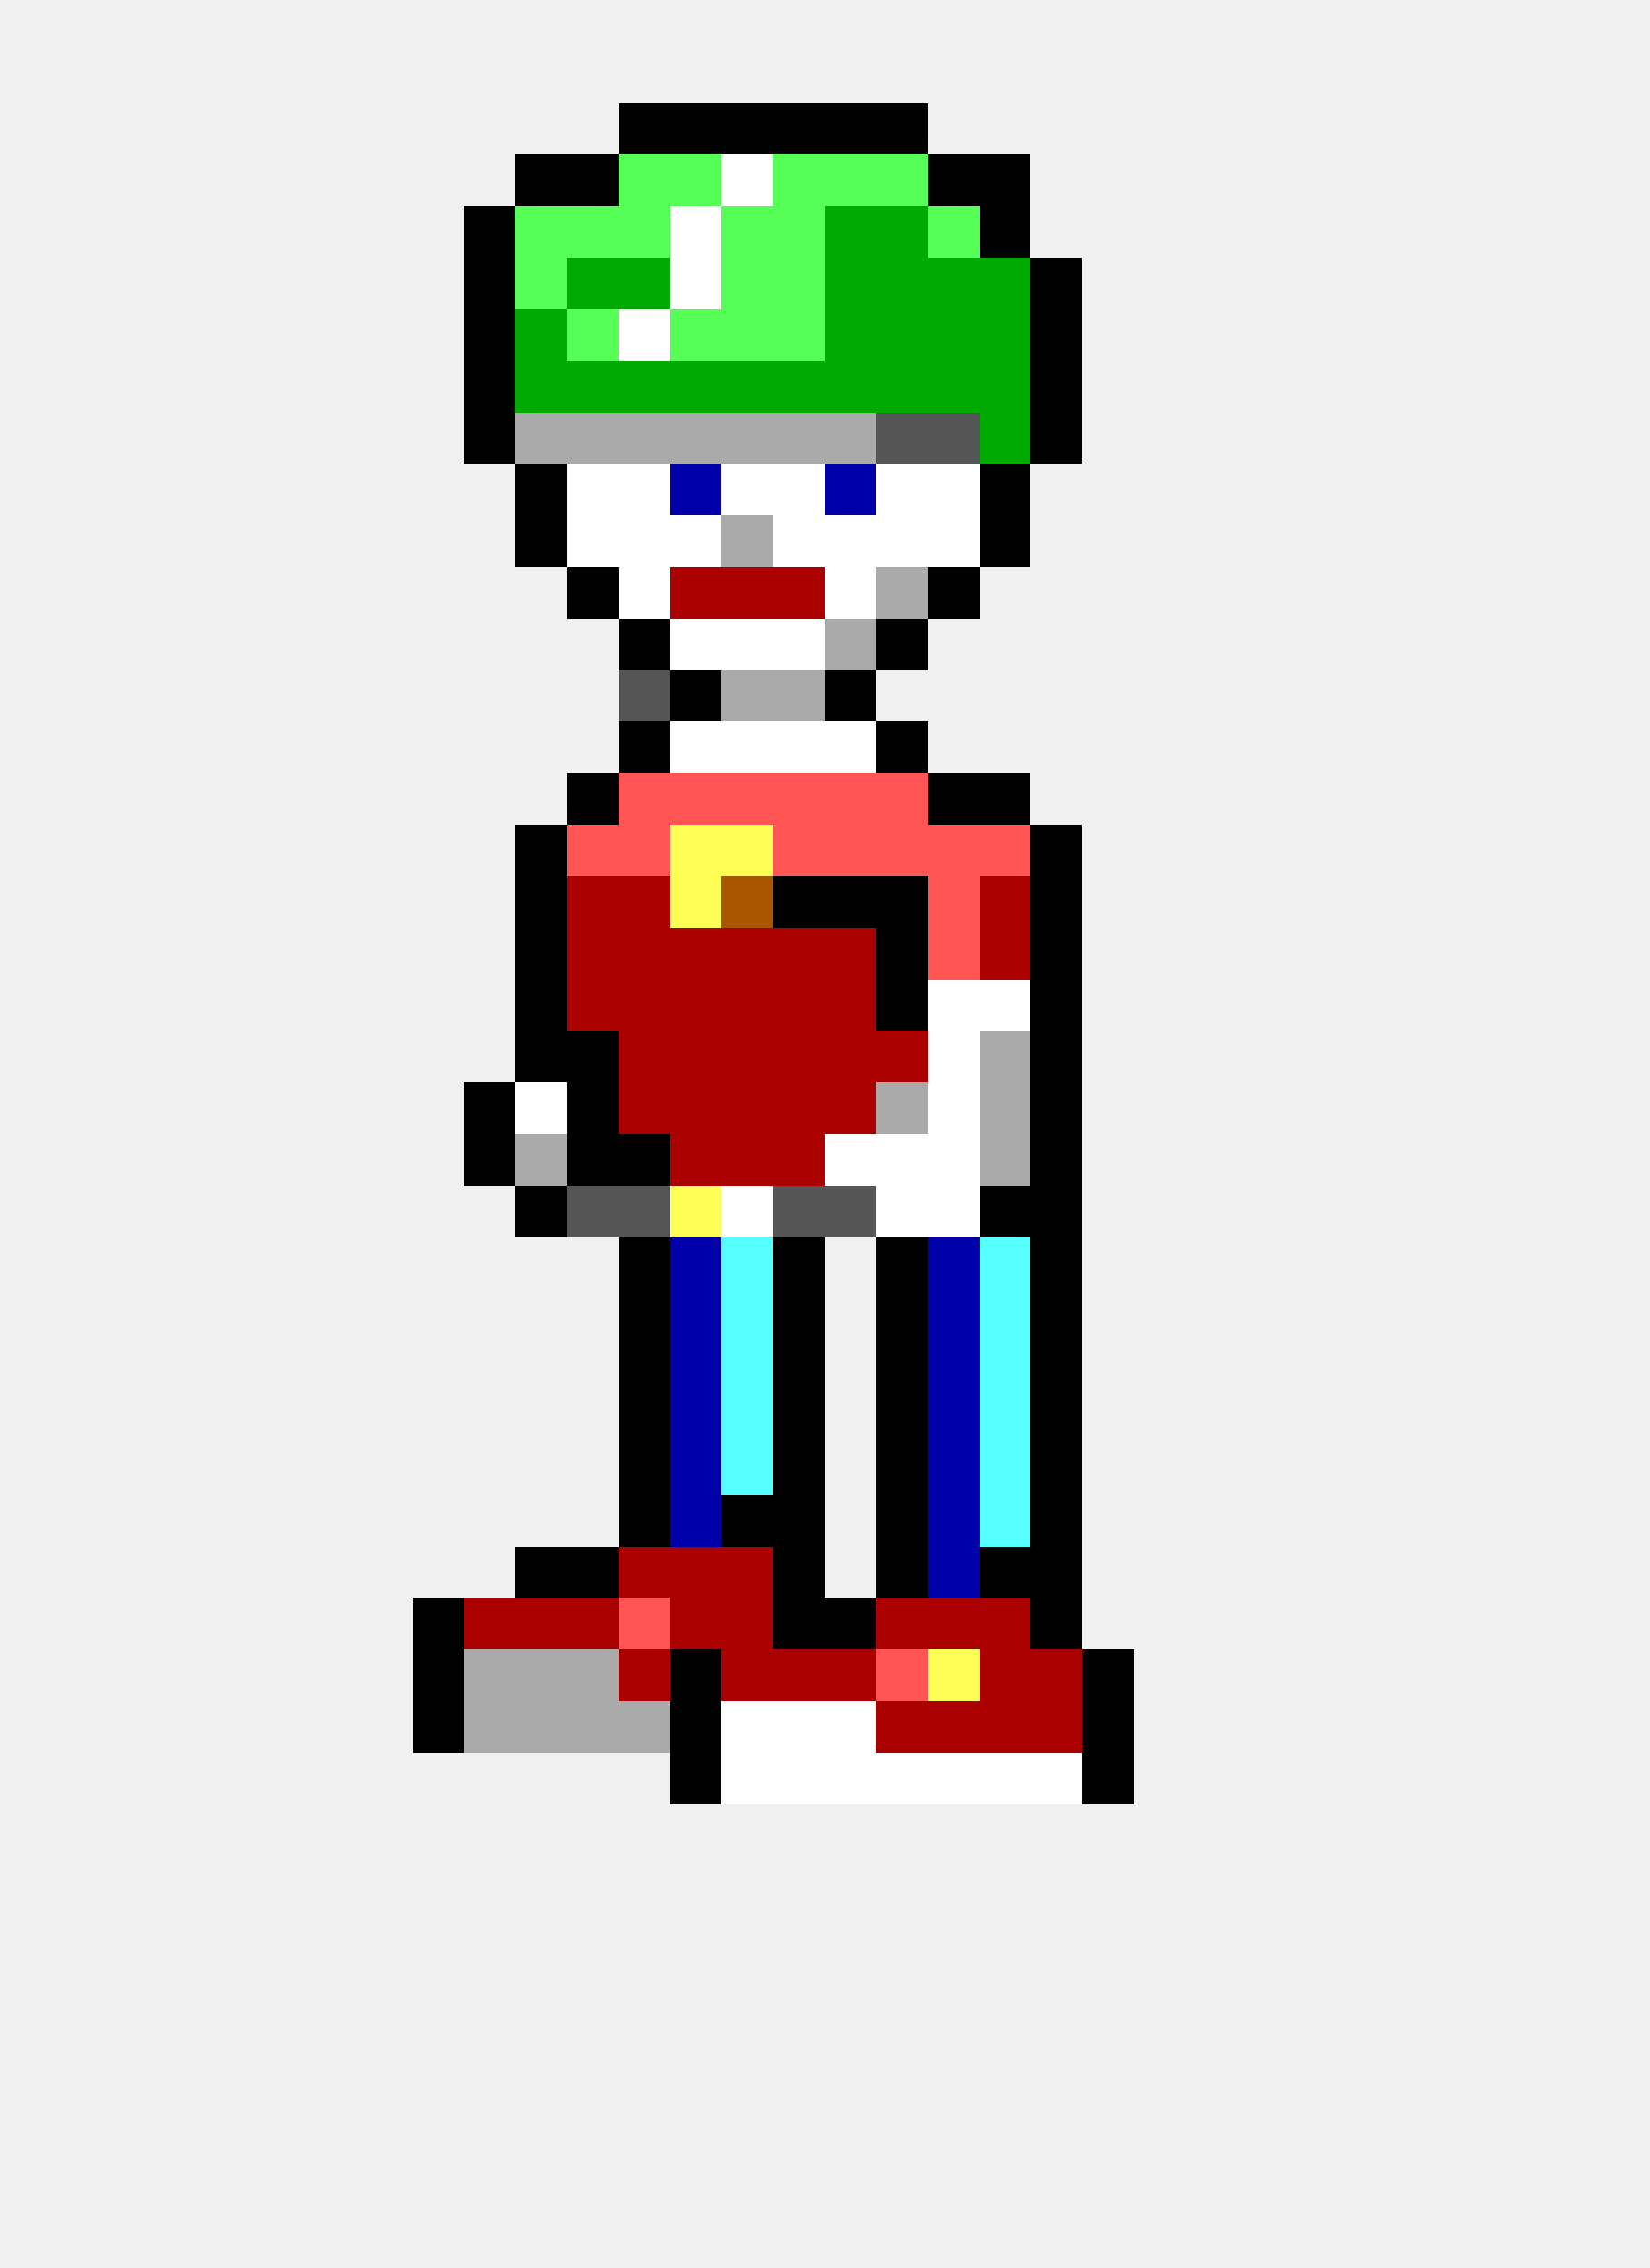
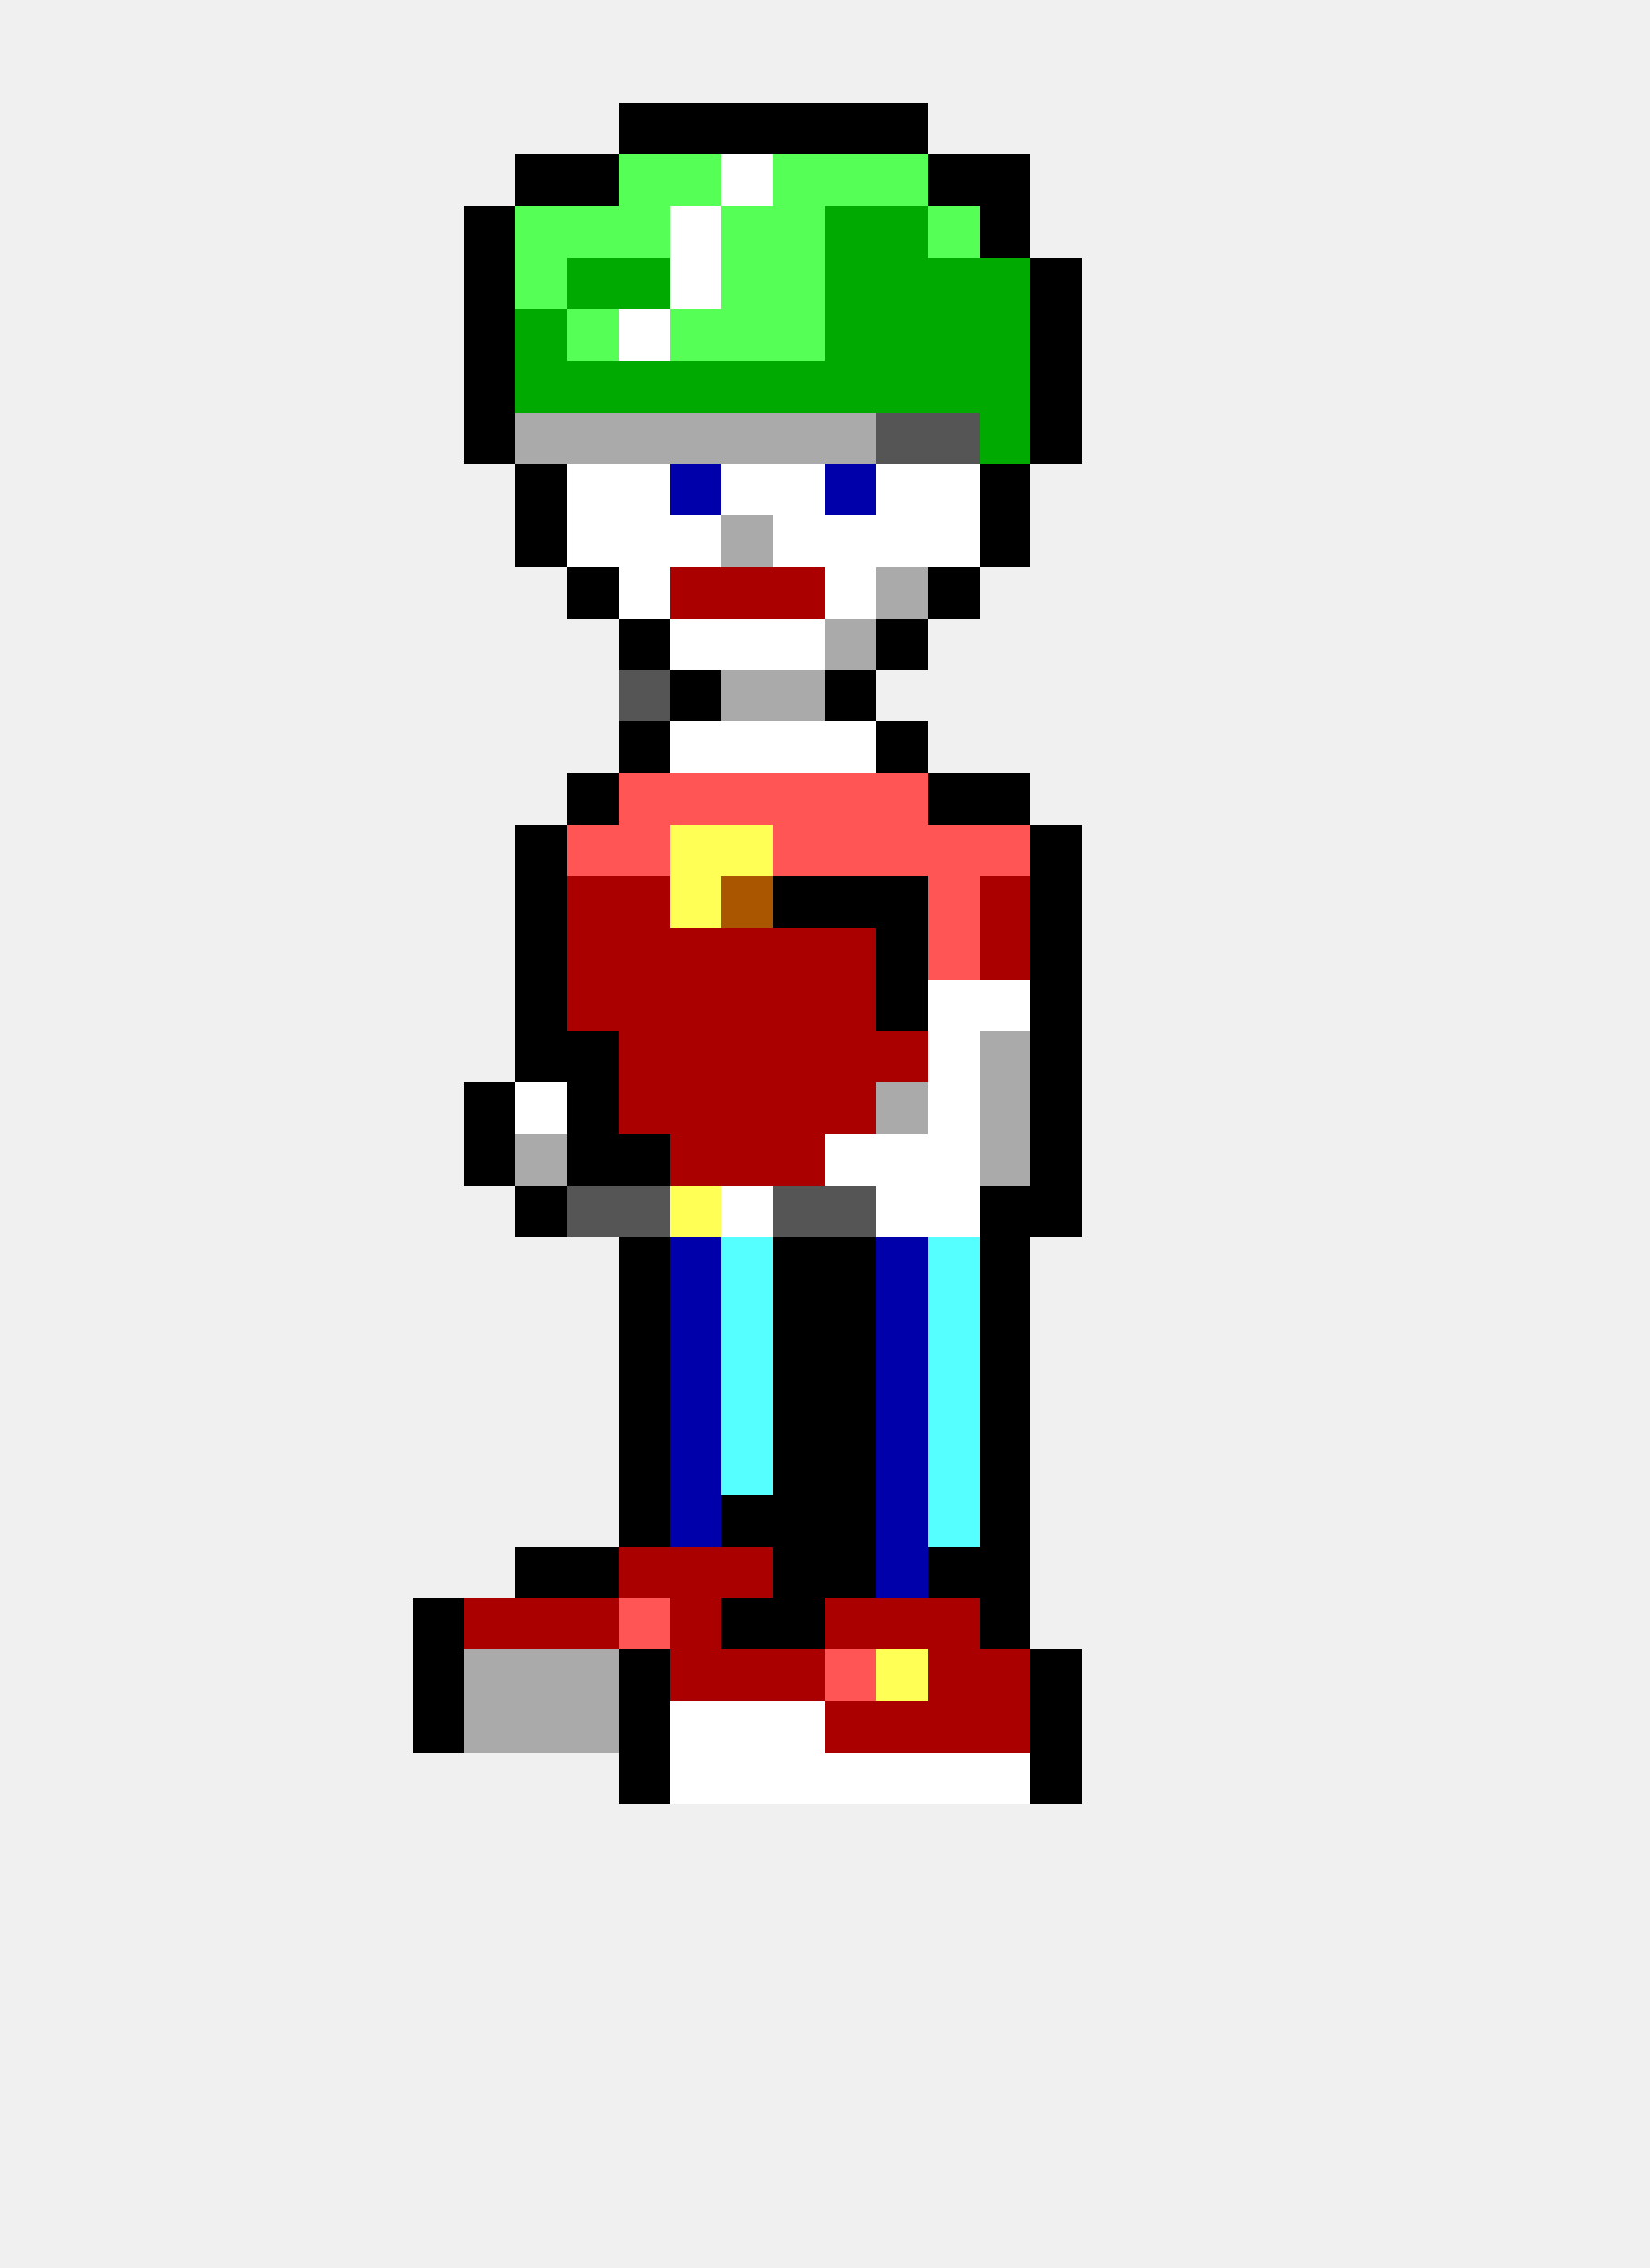
<svg xmlns="http://www.w3.org/2000/svg" width="32" height="44" viewBox="0 0 32 44" shape-rendering="crispEdges">
  <rect x="12" y="2" width="1" height="1" fill="#000000" />
  <rect x="13" y="2" width="1" height="1" fill="#000000" />
  <rect x="14" y="2" width="1" height="1" fill="#000000" />
  <rect x="15" y="2" width="1" height="1" fill="#000000" />
  <rect x="16" y="2" width="1" height="1" fill="#000000" />
  <rect x="17" y="2" width="1" height="1" fill="#000000" />
  <rect x="10" y="3" width="1" height="1" fill="#000000" />
  <rect x="11" y="3" width="1" height="1" fill="#000000" />
  <rect x="12" y="3" width="1" height="1" fill="#55ff55" />
  <rect x="13" y="3" width="1" height="1" fill="#55ff55" />
  <rect x="14" y="3" width="1" height="1" fill="#ffffff" />
  <rect x="15" y="3" width="1" height="1" fill="#55ff55" />
  <rect x="16" y="3" width="1" height="1" fill="#55ff55" />
  <rect x="17" y="3" width="1" height="1" fill="#55ff55" />
  <rect x="18" y="3" width="1" height="1" fill="#000000" />
  <rect x="19" y="3" width="1" height="1" fill="#000000" />
  <rect x="9" y="4" width="1" height="1" fill="#000000" />
  <rect x="10" y="4" width="1" height="1" fill="#55ff55" />
  <rect x="11" y="4" width="1" height="1" fill="#55ff55" />
  <rect x="12" y="4" width="1" height="1" fill="#55ff55" />
  <rect x="13" y="4" width="1" height="1" fill="#ffffff" />
  <rect x="14" y="4" width="1" height="1" fill="#55ff55" />
  <rect x="15" y="4" width="1" height="1" fill="#55ff55" />
  <rect x="16" y="4" width="1" height="1" fill="#00aa00" />
  <rect x="17" y="4" width="1" height="1" fill="#00aa00" />
  <rect x="18" y="4" width="1" height="1" fill="#55ff55" />
  <rect x="19" y="4" width="1" height="1" fill="#000000" />
  <rect x="9" y="5" width="1" height="1" fill="#000000" />
  <rect x="10" y="5" width="1" height="1" fill="#55ff55" />
  <rect x="11" y="5" width="1" height="1" fill="#00aa00" />
  <rect x="12" y="5" width="1" height="1" fill="#00aa00" />
  <rect x="13" y="5" width="1" height="1" fill="#ffffff" />
  <rect x="14" y="5" width="1" height="1" fill="#55ff55" />
  <rect x="15" y="5" width="1" height="1" fill="#55ff55" />
  <rect x="16" y="5" width="1" height="1" fill="#00aa00" />
  <rect x="17" y="5" width="1" height="1" fill="#00aa00" />
  <rect x="18" y="5" width="1" height="1" fill="#00aa00" />
  <rect x="19" y="5" width="1" height="1" fill="#00aa00" />
  <rect x="20" y="5" width="1" height="1" fill="#000000" />
  <rect x="9" y="6" width="1" height="1" fill="#000000" />
  <rect x="10" y="6" width="1" height="1" fill="#00aa00" />
  <rect x="11" y="6" width="1" height="1" fill="#55ff55" />
  <rect x="12" y="6" width="1" height="1" fill="#ffffff" />
  <rect x="13" y="6" width="1" height="1" fill="#55ff55" />
  <rect x="14" y="6" width="1" height="1" fill="#55ff55" />
  <rect x="15" y="6" width="1" height="1" fill="#55ff55" />
  <rect x="16" y="6" width="1" height="1" fill="#00aa00" />
  <rect x="17" y="6" width="1" height="1" fill="#00aa00" />
  <rect x="18" y="6" width="1" height="1" fill="#00aa00" />
  <rect x="19" y="6" width="1" height="1" fill="#00aa00" />
  <rect x="20" y="6" width="1" height="1" fill="#000000" />
  <rect x="9" y="7" width="1" height="1" fill="#000000" />
  <rect x="10" y="7" width="1" height="1" fill="#00aa00" />
  <rect x="11" y="7" width="1" height="1" fill="#00aa00" />
  <rect x="12" y="7" width="1" height="1" fill="#00aa00" />
  <rect x="13" y="7" width="1" height="1" fill="#00aa00" />
  <rect x="14" y="7" width="1" height="1" fill="#00aa00" />
  <rect x="15" y="7" width="1" height="1" fill="#00aa00" />
  <rect x="16" y="7" width="1" height="1" fill="#00aa00" />
  <rect x="17" y="7" width="1" height="1" fill="#00aa00" />
  <rect x="18" y="7" width="1" height="1" fill="#00aa00" />
  <rect x="19" y="7" width="1" height="1" fill="#00aa00" />
  <rect x="20" y="7" width="1" height="1" fill="#000000" />
  <rect x="9" y="8" width="1" height="1" fill="#000000" />
  <rect x="10" y="8" width="1" height="1" fill="#aaaaaa" />
  <rect x="11" y="8" width="1" height="1" fill="#aaaaaa" />
  <rect x="12" y="8" width="1" height="1" fill="#aaaaaa" />
  <rect x="13" y="8" width="1" height="1" fill="#aaaaaa" />
  <rect x="14" y="8" width="1" height="1" fill="#aaaaaa" />
  <rect x="15" y="8" width="1" height="1" fill="#aaaaaa" />
  <rect x="16" y="8" width="1" height="1" fill="#aaaaaa" />
  <rect x="17" y="8" width="1" height="1" fill="#555555" />
  <rect x="18" y="8" width="1" height="1" fill="#555555" />
  <rect x="19" y="8" width="1" height="1" fill="#00aa00" />
  <rect x="20" y="8" width="1" height="1" fill="#000000" />
  <rect x="10" y="9" width="1" height="1" fill="#000000" />
  <rect x="11" y="9" width="1" height="1" fill="#ffffff" />
  <rect x="12" y="9" width="1" height="1" fill="#ffffff" />
  <rect x="13" y="9" width="1" height="1" fill="#0000aa" />
  <rect x="14" y="9" width="1" height="1" fill="#ffffff" />
  <rect x="15" y="9" width="1" height="1" fill="#ffffff" />
  <rect x="16" y="9" width="1" height="1" fill="#0000aa" />
  <rect x="17" y="9" width="1" height="1" fill="#ffffff" />
  <rect x="18" y="9" width="1" height="1" fill="#ffffff" />
  <rect x="19" y="9" width="1" height="1" fill="#000000" />
  <rect x="10" y="10" width="1" height="1" fill="#000000" />
  <rect x="11" y="10" width="1" height="1" fill="#ffffff" />
  <rect x="12" y="10" width="1" height="1" fill="#ffffff" />
  <rect x="13" y="10" width="1" height="1" fill="#ffffff" />
  <rect x="14" y="10" width="1" height="1" fill="#aaaaaa" />
  <rect x="15" y="10" width="1" height="1" fill="#ffffff" />
  <rect x="16" y="10" width="1" height="1" fill="#ffffff" />
  <rect x="17" y="10" width="1" height="1" fill="#ffffff" />
  <rect x="18" y="10" width="1" height="1" fill="#ffffff" />
  <rect x="19" y="10" width="1" height="1" fill="#000000" />
  <rect x="11" y="11" width="1" height="1" fill="#000000" />
  <rect x="12" y="11" width="1" height="1" fill="#ffffff" />
  <rect x="13" y="11" width="1" height="1" fill="#aa0000" />
  <rect x="14" y="11" width="1" height="1" fill="#aa0000" />
  <rect x="15" y="11" width="1" height="1" fill="#aa0000" />
  <rect x="16" y="11" width="1" height="1" fill="#ffffff" />
  <rect x="17" y="11" width="1" height="1" fill="#aaaaaa" />
  <rect x="18" y="11" width="1" height="1" fill="#000000" />
  <rect x="12" y="12" width="1" height="1" fill="#000000" />
  <rect x="13" y="12" width="1" height="1" fill="#ffffff" />
  <rect x="14" y="12" width="1" height="1" fill="#ffffff" />
  <rect x="15" y="12" width="1" height="1" fill="#ffffff" />
  <rect x="16" y="12" width="1" height="1" fill="#aaaaaa" />
  <rect x="17" y="12" width="1" height="1" fill="#000000" />
  <rect x="12" y="13" width="1" height="1" fill="#555555" />
  <rect x="13" y="13" width="1" height="1" fill="#000000" />
  <rect x="14" y="13" width="1" height="1" fill="#aaaaaa" />
  <rect x="15" y="13" width="1" height="1" fill="#aaaaaa" />
  <rect x="16" y="13" width="1" height="1" fill="#000000" />
  <rect x="12" y="14" width="1" height="1" fill="#000000" />
  <rect x="13" y="14" width="1" height="1" fill="#ffffff" />
  <rect x="14" y="14" width="1" height="1" fill="#ffffff" />
  <rect x="15" y="14" width="1" height="1" fill="#ffffff" />
  <rect x="16" y="14" width="1" height="1" fill="#ffffff" />
  <rect x="17" y="14" width="1" height="1" fill="#000000" />
  <rect x="11" y="15" width="1" height="1" fill="#000000" />
  <rect x="12" y="15" width="1" height="1" fill="#ff5555" />
  <rect x="13" y="15" width="1" height="1" fill="#ff5555" />
  <rect x="14" y="15" width="1" height="1" fill="#ff5555" />
  <rect x="15" y="15" width="1" height="1" fill="#ff5555" />
  <rect x="16" y="15" width="1" height="1" fill="#ff5555" />
  <rect x="17" y="15" width="1" height="1" fill="#ff5555" />
  <rect x="18" y="15" width="1" height="1" fill="#000000" />
  <rect x="19" y="15" width="1" height="1" fill="#000000" />
  <rect x="10" y="16" width="1" height="1" fill="#000000" />
  <rect x="11" y="16" width="1" height="1" fill="#ff5555" />
  <rect x="12" y="16" width="1" height="1" fill="#ff5555" />
  <rect x="13" y="16" width="1" height="1" fill="#ffff55" />
  <rect x="14" y="16" width="1" height="1" fill="#ffff55" />
  <rect x="15" y="16" width="1" height="1" fill="#ff5555" />
  <rect x="16" y="16" width="1" height="1" fill="#ff5555" />
  <rect x="17" y="16" width="1" height="1" fill="#ff5555" />
  <rect x="18" y="16" width="1" height="1" fill="#ff5555" />
  <rect x="19" y="16" width="1" height="1" fill="#ff5555" />
  <rect x="20" y="16" width="1" height="1" fill="#000000" />
  <rect x="10" y="17" width="1" height="1" fill="#000000" />
  <rect x="11" y="17" width="1" height="1" fill="#aa0000" />
  <rect x="12" y="17" width="1" height="1" fill="#aa0000" />
  <rect x="13" y="17" width="1" height="1" fill="#ffff55" />
  <rect x="14" y="17" width="1" height="1" fill="#aa5500" />
  <rect x="15" y="17" width="1" height="1" fill="#000000" />
  <rect x="16" y="17" width="1" height="1" fill="#000000" />
  <rect x="17" y="17" width="1" height="1" fill="#000000" />
  <rect x="18" y="17" width="1" height="1" fill="#ff5555" />
  <rect x="19" y="17" width="1" height="1" fill="#aa0000" />
  <rect x="20" y="17" width="1" height="1" fill="#000000" />
  <rect x="10" y="18" width="1" height="1" fill="#000000" />
  <rect x="11" y="18" width="1" height="1" fill="#aa0000" />
  <rect x="12" y="18" width="1" height="1" fill="#aa0000" />
  <rect x="13" y="18" width="1" height="1" fill="#aa0000" />
  <rect x="14" y="18" width="1" height="1" fill="#aa0000" />
  <rect x="15" y="18" width="1" height="1" fill="#aa0000" />
  <rect x="16" y="18" width="1" height="1" fill="#aa0000" />
  <rect x="17" y="18" width="1" height="1" fill="#000000" />
  <rect x="18" y="18" width="1" height="1" fill="#ff5555" />
  <rect x="19" y="18" width="1" height="1" fill="#aa0000" />
  <rect x="20" y="18" width="1" height="1" fill="#000000" />
  <rect x="10" y="19" width="1" height="1" fill="#000000" />
  <rect x="11" y="19" width="1" height="1" fill="#aa0000" />
  <rect x="12" y="19" width="1" height="1" fill="#aa0000" />
  <rect x="13" y="19" width="1" height="1" fill="#aa0000" />
  <rect x="14" y="19" width="1" height="1" fill="#aa0000" />
  <rect x="15" y="19" width="1" height="1" fill="#aa0000" />
  <rect x="16" y="19" width="1" height="1" fill="#aa0000" />
  <rect x="17" y="19" width="1" height="1" fill="#000000" />
  <rect x="18" y="19" width="1" height="1" fill="#ffffff" />
  <rect x="19" y="19" width="1" height="1" fill="#ffffff" />
  <rect x="20" y="19" width="1" height="1" fill="#000000" />
  <rect x="10" y="20" width="1" height="1" fill="#000000" />
  <rect x="11" y="20" width="1" height="1" fill="#000000" />
  <rect x="12" y="20" width="1" height="1" fill="#aa0000" />
  <rect x="13" y="20" width="1" height="1" fill="#aa0000" />
  <rect x="14" y="20" width="1" height="1" fill="#aa0000" />
  <rect x="15" y="20" width="1" height="1" fill="#aa0000" />
  <rect x="16" y="20" width="1" height="1" fill="#aa0000" />
  <rect x="17" y="20" width="1" height="1" fill="#aa0000" />
  <rect x="18" y="20" width="1" height="1" fill="#ffffff" />
  <rect x="19" y="20" width="1" height="1" fill="#aaaaaa" />
  <rect x="20" y="20" width="1" height="1" fill="#000000" />
  <rect x="9" y="21" width="1" height="1" fill="#000000" />
  <rect x="10" y="21" width="1" height="1" fill="#ffffff" />
  <rect x="11" y="21" width="1" height="1" fill="#000000" />
  <rect x="12" y="21" width="1" height="1" fill="#aa0000" />
  <rect x="13" y="21" width="1" height="1" fill="#aa0000" />
  <rect x="14" y="21" width="1" height="1" fill="#aa0000" />
  <rect x="15" y="21" width="1" height="1" fill="#aa0000" />
  <rect x="16" y="21" width="1" height="1" fill="#aa0000" />
  <rect x="17" y="21" width="1" height="1" fill="#aaaaaa" />
  <rect x="18" y="21" width="1" height="1" fill="#ffffff" />
  <rect x="19" y="21" width="1" height="1" fill="#aaaaaa" />
  <rect x="20" y="21" width="1" height="1" fill="#000000" />
  <rect x="9" y="22" width="1" height="1" fill="#000000" />
  <rect x="10" y="22" width="1" height="1" fill="#aaaaaa" />
  <rect x="11" y="22" width="1" height="1" fill="#000000" />
  <rect x="12" y="22" width="1" height="1" fill="#000000" />
  <rect x="13" y="22" width="1" height="1" fill="#aa0000" />
  <rect x="14" y="22" width="1" height="1" fill="#aa0000" />
  <rect x="15" y="22" width="1" height="1" fill="#aa0000" />
  <rect x="16" y="22" width="1" height="1" fill="#ffffff" />
  <rect x="17" y="22" width="1" height="1" fill="#ffffff" />
  <rect x="18" y="22" width="1" height="1" fill="#ffffff" />
  <rect x="19" y="22" width="1" height="1" fill="#aaaaaa" />
  <rect x="20" y="22" width="1" height="1" fill="#000000" />
  <rect x="10" y="23" width="1" height="1" fill="#000000" />
  <rect x="11" y="23" width="1" height="1" fill="#555555" />
  <rect x="12" y="23" width="1" height="1" fill="#555555" />
  <rect x="13" y="23" width="1" height="1" fill="#ffff55" />
  <rect x="14" y="23" width="1" height="1" fill="#ffffff" />
  <rect x="15" y="23" width="1" height="1" fill="#555555" />
  <rect x="16" y="23" width="1" height="1" fill="#555555" />
  <rect x="17" y="23" width="1" height="1" fill="#ffffff" />
  <rect x="18" y="23" width="1" height="1" fill="#ffffff" />
  <rect x="19" y="23" width="1" height="1" fill="#000000" />
  <rect x="20" y="23" width="1" height="1" fill="#000000" />
  <rect x="12" y="24" width="1" height="1" fill="#000000" />
  <rect x="13" y="24" width="1" height="1" fill="#0000aa" />
  <rect x="14" y="24" width="1" height="1" fill="#55ffff" />
  <rect x="15" y="24" width="1" height="1" fill="#000000" />
-   <rect x="17" y="24" width="1" height="1" fill="#000000" />
-   <rect x="18" y="24" width="1" height="1" fill="#0000aa" />
-   <rect x="19" y="24" width="1" height="1" fill="#55ffff" />
-   <rect x="20" y="24" width="1" height="1" fill="#000000" />
+   <rect x="16" y="24" width="1" height="1" fill="#000000" />
+   <rect x="17" y="24" width="1" height="1" fill="#0000aa" />
+   <rect x="18" y="24" width="1" height="1" fill="#55ffff" />
+   <rect x="19" y="24" width="1" height="1" fill="#000000" />
  <rect x="12" y="25" width="1" height="1" fill="#000000" />
  <rect x="13" y="25" width="1" height="1" fill="#0000aa" />
  <rect x="14" y="25" width="1" height="1" fill="#55ffff" />
  <rect x="15" y="25" width="1" height="1" fill="#000000" />
-   <rect x="17" y="25" width="1" height="1" fill="#000000" />
-   <rect x="18" y="25" width="1" height="1" fill="#0000aa" />
-   <rect x="19" y="25" width="1" height="1" fill="#55ffff" />
-   <rect x="20" y="25" width="1" height="1" fill="#000000" />
+   <rect x="16" y="25" width="1" height="1" fill="#000000" />
+   <rect x="17" y="25" width="1" height="1" fill="#0000aa" />
+   <rect x="18" y="25" width="1" height="1" fill="#55ffff" />
+   <rect x="19" y="25" width="1" height="1" fill="#000000" />
  <rect x="12" y="26" width="1" height="1" fill="#000000" />
  <rect x="13" y="26" width="1" height="1" fill="#0000aa" />
  <rect x="14" y="26" width="1" height="1" fill="#55ffff" />
  <rect x="15" y="26" width="1" height="1" fill="#000000" />
-   <rect x="17" y="26" width="1" height="1" fill="#000000" />
-   <rect x="18" y="26" width="1" height="1" fill="#0000aa" />
-   <rect x="19" y="26" width="1" height="1" fill="#55ffff" />
-   <rect x="20" y="26" width="1" height="1" fill="#000000" />
+   <rect x="16" y="26" width="1" height="1" fill="#000000" />
+   <rect x="17" y="26" width="1" height="1" fill="#0000aa" />
+   <rect x="18" y="26" width="1" height="1" fill="#55ffff" />
+   <rect x="19" y="26" width="1" height="1" fill="#000000" />
  <rect x="12" y="27" width="1" height="1" fill="#000000" />
  <rect x="13" y="27" width="1" height="1" fill="#0000aa" />
  <rect x="14" y="27" width="1" height="1" fill="#55ffff" />
  <rect x="15" y="27" width="1" height="1" fill="#000000" />
-   <rect x="17" y="27" width="1" height="1" fill="#000000" />
-   <rect x="18" y="27" width="1" height="1" fill="#0000aa" />
-   <rect x="19" y="27" width="1" height="1" fill="#55ffff" />
-   <rect x="20" y="27" width="1" height="1" fill="#000000" />
+   <rect x="16" y="27" width="1" height="1" fill="#000000" />
+   <rect x="17" y="27" width="1" height="1" fill="#0000aa" />
+   <rect x="18" y="27" width="1" height="1" fill="#55ffff" />
+   <rect x="19" y="27" width="1" height="1" fill="#000000" />
  <rect x="12" y="28" width="1" height="1" fill="#000000" />
  <rect x="13" y="28" width="1" height="1" fill="#0000aa" />
  <rect x="14" y="28" width="1" height="1" fill="#55ffff" />
  <rect x="15" y="28" width="1" height="1" fill="#000000" />
-   <rect x="17" y="28" width="1" height="1" fill="#000000" />
-   <rect x="18" y="28" width="1" height="1" fill="#0000aa" />
-   <rect x="19" y="28" width="1" height="1" fill="#55ffff" />
-   <rect x="20" y="28" width="1" height="1" fill="#000000" />
+   <rect x="16" y="28" width="1" height="1" fill="#000000" />
+   <rect x="17" y="28" width="1" height="1" fill="#0000aa" />
+   <rect x="18" y="28" width="1" height="1" fill="#55ffff" />
+   <rect x="19" y="28" width="1" height="1" fill="#000000" />
  <rect x="12" y="29" width="1" height="1" fill="#000000" />
  <rect x="13" y="29" width="1" height="1" fill="#0000aa" />
  <rect x="14" y="29" width="1" height="1" fill="#000000" />
  <rect x="15" y="29" width="1" height="1" fill="#000000" />
-   <rect x="17" y="29" width="1" height="1" fill="#000000" />
-   <rect x="18" y="29" width="1" height="1" fill="#0000aa" />
-   <rect x="19" y="29" width="1" height="1" fill="#55ffff" />
-   <rect x="20" y="29" width="1" height="1" fill="#000000" />
+   <rect x="16" y="29" width="1" height="1" fill="#000000" />
+   <rect x="17" y="29" width="1" height="1" fill="#0000aa" />
+   <rect x="18" y="29" width="1" height="1" fill="#55ffff" />
+   <rect x="19" y="29" width="1" height="1" fill="#000000" />
  <rect x="10" y="30" width="1" height="1" fill="#000000" />
  <rect x="11" y="30" width="1" height="1" fill="#000000" />
  <rect x="12" y="30" width="1" height="1" fill="#aa0000" />
  <rect x="13" y="30" width="1" height="1" fill="#aa0000" />
  <rect x="14" y="30" width="1" height="1" fill="#aa0000" />
  <rect x="15" y="30" width="1" height="1" fill="#000000" />
-   <rect x="17" y="30" width="1" height="1" fill="#000000" />
-   <rect x="18" y="30" width="1" height="1" fill="#0000aa" />
+   <rect x="16" y="30" width="1" height="1" fill="#000000" />
+   <rect x="17" y="30" width="1" height="1" fill="#0000aa" />
+   <rect x="18" y="30" width="1" height="1" fill="#000000" />
  <rect x="19" y="30" width="1" height="1" fill="#000000" />
-   <rect x="20" y="30" width="1" height="1" fill="#000000" />
  <rect x="8" y="31" width="1" height="1" fill="#000000" />
  <rect x="9" y="31" width="1" height="1" fill="#aa0000" />
  <rect x="10" y="31" width="1" height="1" fill="#aa0000" />
  <rect x="11" y="31" width="1" height="1" fill="#aa0000" />
  <rect x="12" y="31" width="1" height="1" fill="#ff5555" />
  <rect x="13" y="31" width="1" height="1" fill="#aa0000" />
-   <rect x="14" y="31" width="1" height="1" fill="#aa0000" />
+   <rect x="14" y="31" width="1" height="1" fill="#000000" />
  <rect x="15" y="31" width="1" height="1" fill="#000000" />
-   <rect x="16" y="31" width="1" height="1" fill="#000000" />
+   <rect x="16" y="31" width="1" height="1" fill="#aa0000" />
  <rect x="17" y="31" width="1" height="1" fill="#aa0000" />
  <rect x="18" y="31" width="1" height="1" fill="#aa0000" />
-   <rect x="19" y="31" width="1" height="1" fill="#aa0000" />
-   <rect x="20" y="31" width="1" height="1" fill="#000000" />
+   <rect x="19" y="31" width="1" height="1" fill="#000000" />
  <rect x="8" y="32" width="1" height="1" fill="#000000" />
  <rect x="9" y="32" width="1" height="1" fill="#aaaaaa" />
  <rect x="10" y="32" width="1" height="1" fill="#aaaaaa" />
  <rect x="11" y="32" width="1" height="1" fill="#aaaaaa" />
-   <rect x="12" y="32" width="1" height="1" fill="#aa0000" />
-   <rect x="13" y="32" width="1" height="1" fill="#000000" />
+   <rect x="12" y="32" width="1" height="1" fill="#000000" />
+   <rect x="13" y="32" width="1" height="1" fill="#aa0000" />
  <rect x="14" y="32" width="1" height="1" fill="#aa0000" />
  <rect x="15" y="32" width="1" height="1" fill="#aa0000" />
-   <rect x="16" y="32" width="1" height="1" fill="#aa0000" />
-   <rect x="17" y="32" width="1" height="1" fill="#ff5555" />
-   <rect x="18" y="32" width="1" height="1" fill="#ffff55" />
+   <rect x="16" y="32" width="1" height="1" fill="#ff5555" />
+   <rect x="17" y="32" width="1" height="1" fill="#ffff55" />
+   <rect x="18" y="32" width="1" height="1" fill="#aa0000" />
  <rect x="19" y="32" width="1" height="1" fill="#aa0000" />
-   <rect x="20" y="32" width="1" height="1" fill="#aa0000" />
-   <rect x="21" y="32" width="1" height="1" fill="#000000" />
+   <rect x="20" y="32" width="1" height="1" fill="#000000" />
  <rect x="8" y="33" width="1" height="1" fill="#000000" />
  <rect x="9" y="33" width="1" height="1" fill="#aaaaaa" />
  <rect x="10" y="33" width="1" height="1" fill="#aaaaaa" />
  <rect x="11" y="33" width="1" height="1" fill="#aaaaaa" />
-   <rect x="12" y="33" width="1" height="1" fill="#aaaaaa" />
-   <rect x="13" y="33" width="1" height="1" fill="#000000" />
+   <rect x="12" y="33" width="1" height="1" fill="#000000" />
+   <rect x="13" y="33" width="1" height="1" fill="#ffffff" />
  <rect x="14" y="33" width="1" height="1" fill="#ffffff" />
  <rect x="15" y="33" width="1" height="1" fill="#ffffff" />
-   <rect x="16" y="33" width="1" height="1" fill="#ffffff" />
+   <rect x="16" y="33" width="1" height="1" fill="#aa0000" />
  <rect x="17" y="33" width="1" height="1" fill="#aa0000" />
  <rect x="18" y="33" width="1" height="1" fill="#aa0000" />
  <rect x="19" y="33" width="1" height="1" fill="#aa0000" />
-   <rect x="20" y="33" width="1" height="1" fill="#aa0000" />
-   <rect x="21" y="33" width="1" height="1" fill="#000000" />
-   <rect x="13" y="34" width="1" height="1" fill="#000000" />
+   <rect x="20" y="33" width="1" height="1" fill="#000000" />
+   <rect x="12" y="34" width="1" height="1" fill="#000000" />
+   <rect x="13" y="34" width="1" height="1" fill="#ffffff" />
  <rect x="14" y="34" width="1" height="1" fill="#ffffff" />
  <rect x="15" y="34" width="1" height="1" fill="#ffffff" />
  <rect x="16" y="34" width="1" height="1" fill="#ffffff" />
  <rect x="17" y="34" width="1" height="1" fill="#ffffff" />
  <rect x="18" y="34" width="1" height="1" fill="#ffffff" />
  <rect x="19" y="34" width="1" height="1" fill="#ffffff" />
-   <rect x="20" y="34" width="1" height="1" fill="#ffffff" />
-   <rect x="21" y="34" width="1" height="1" fill="#000000" />
+   <rect x="20" y="34" width="1" height="1" fill="#000000" />
</svg>
